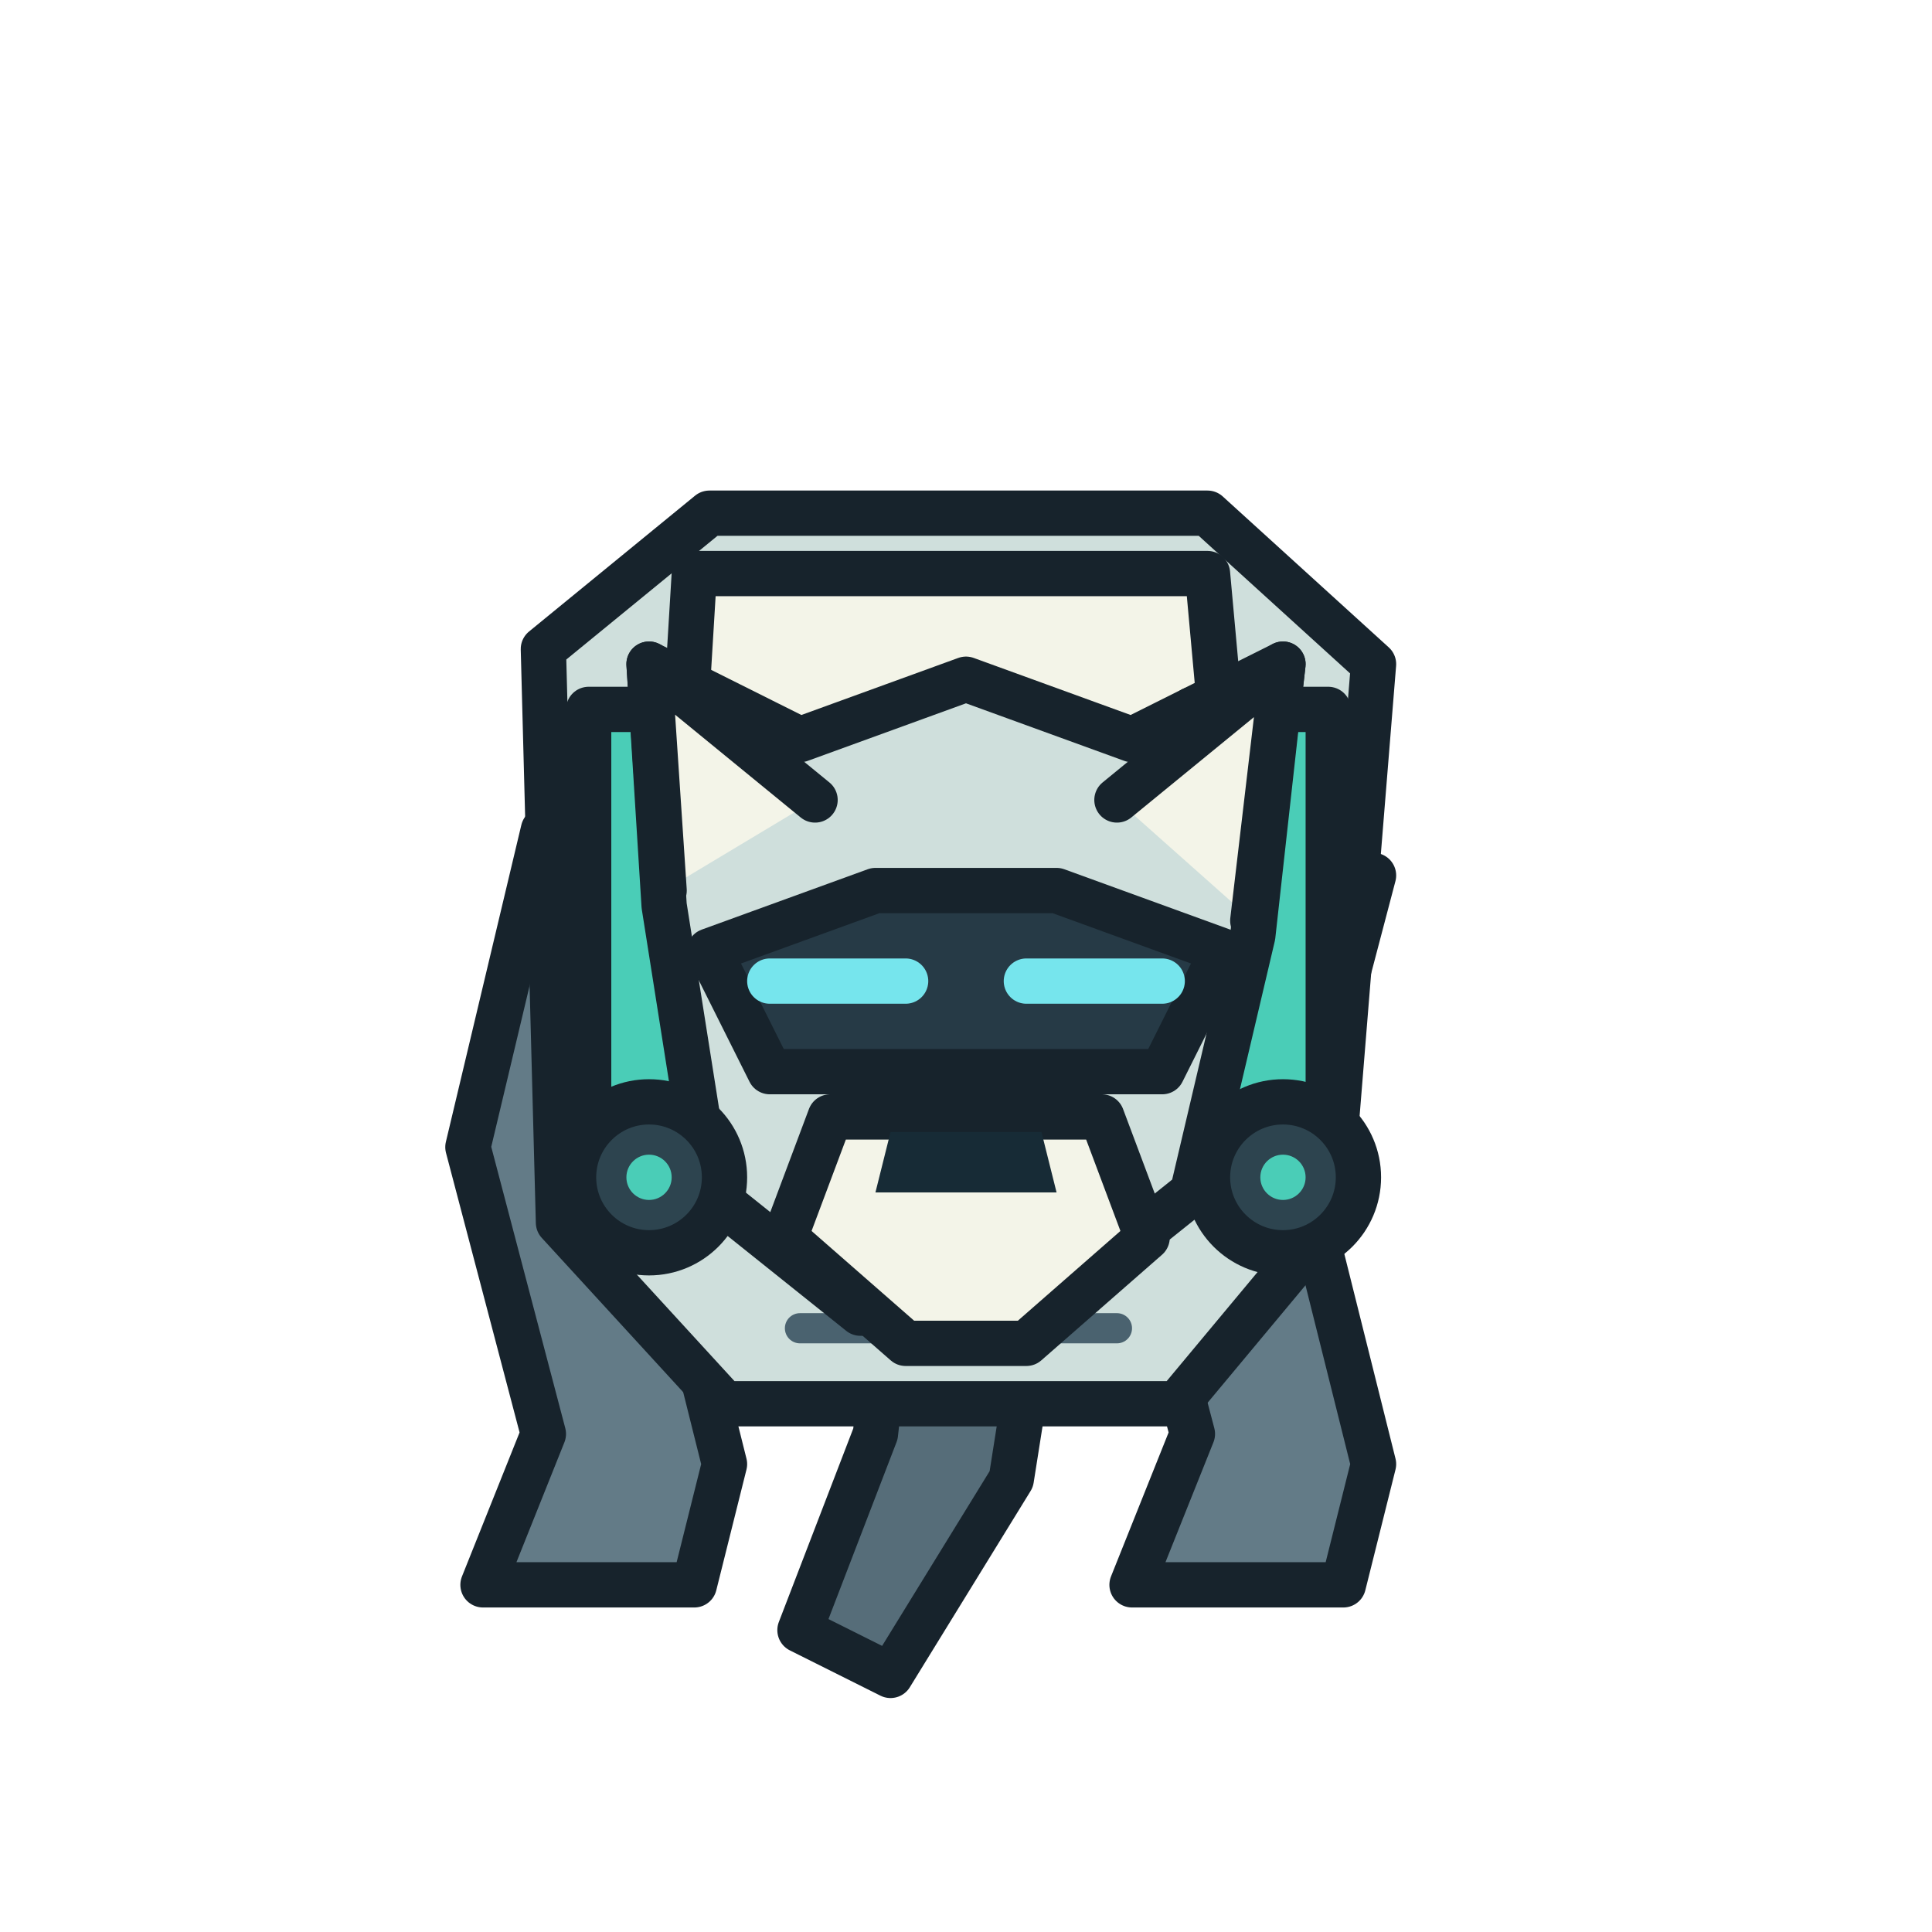
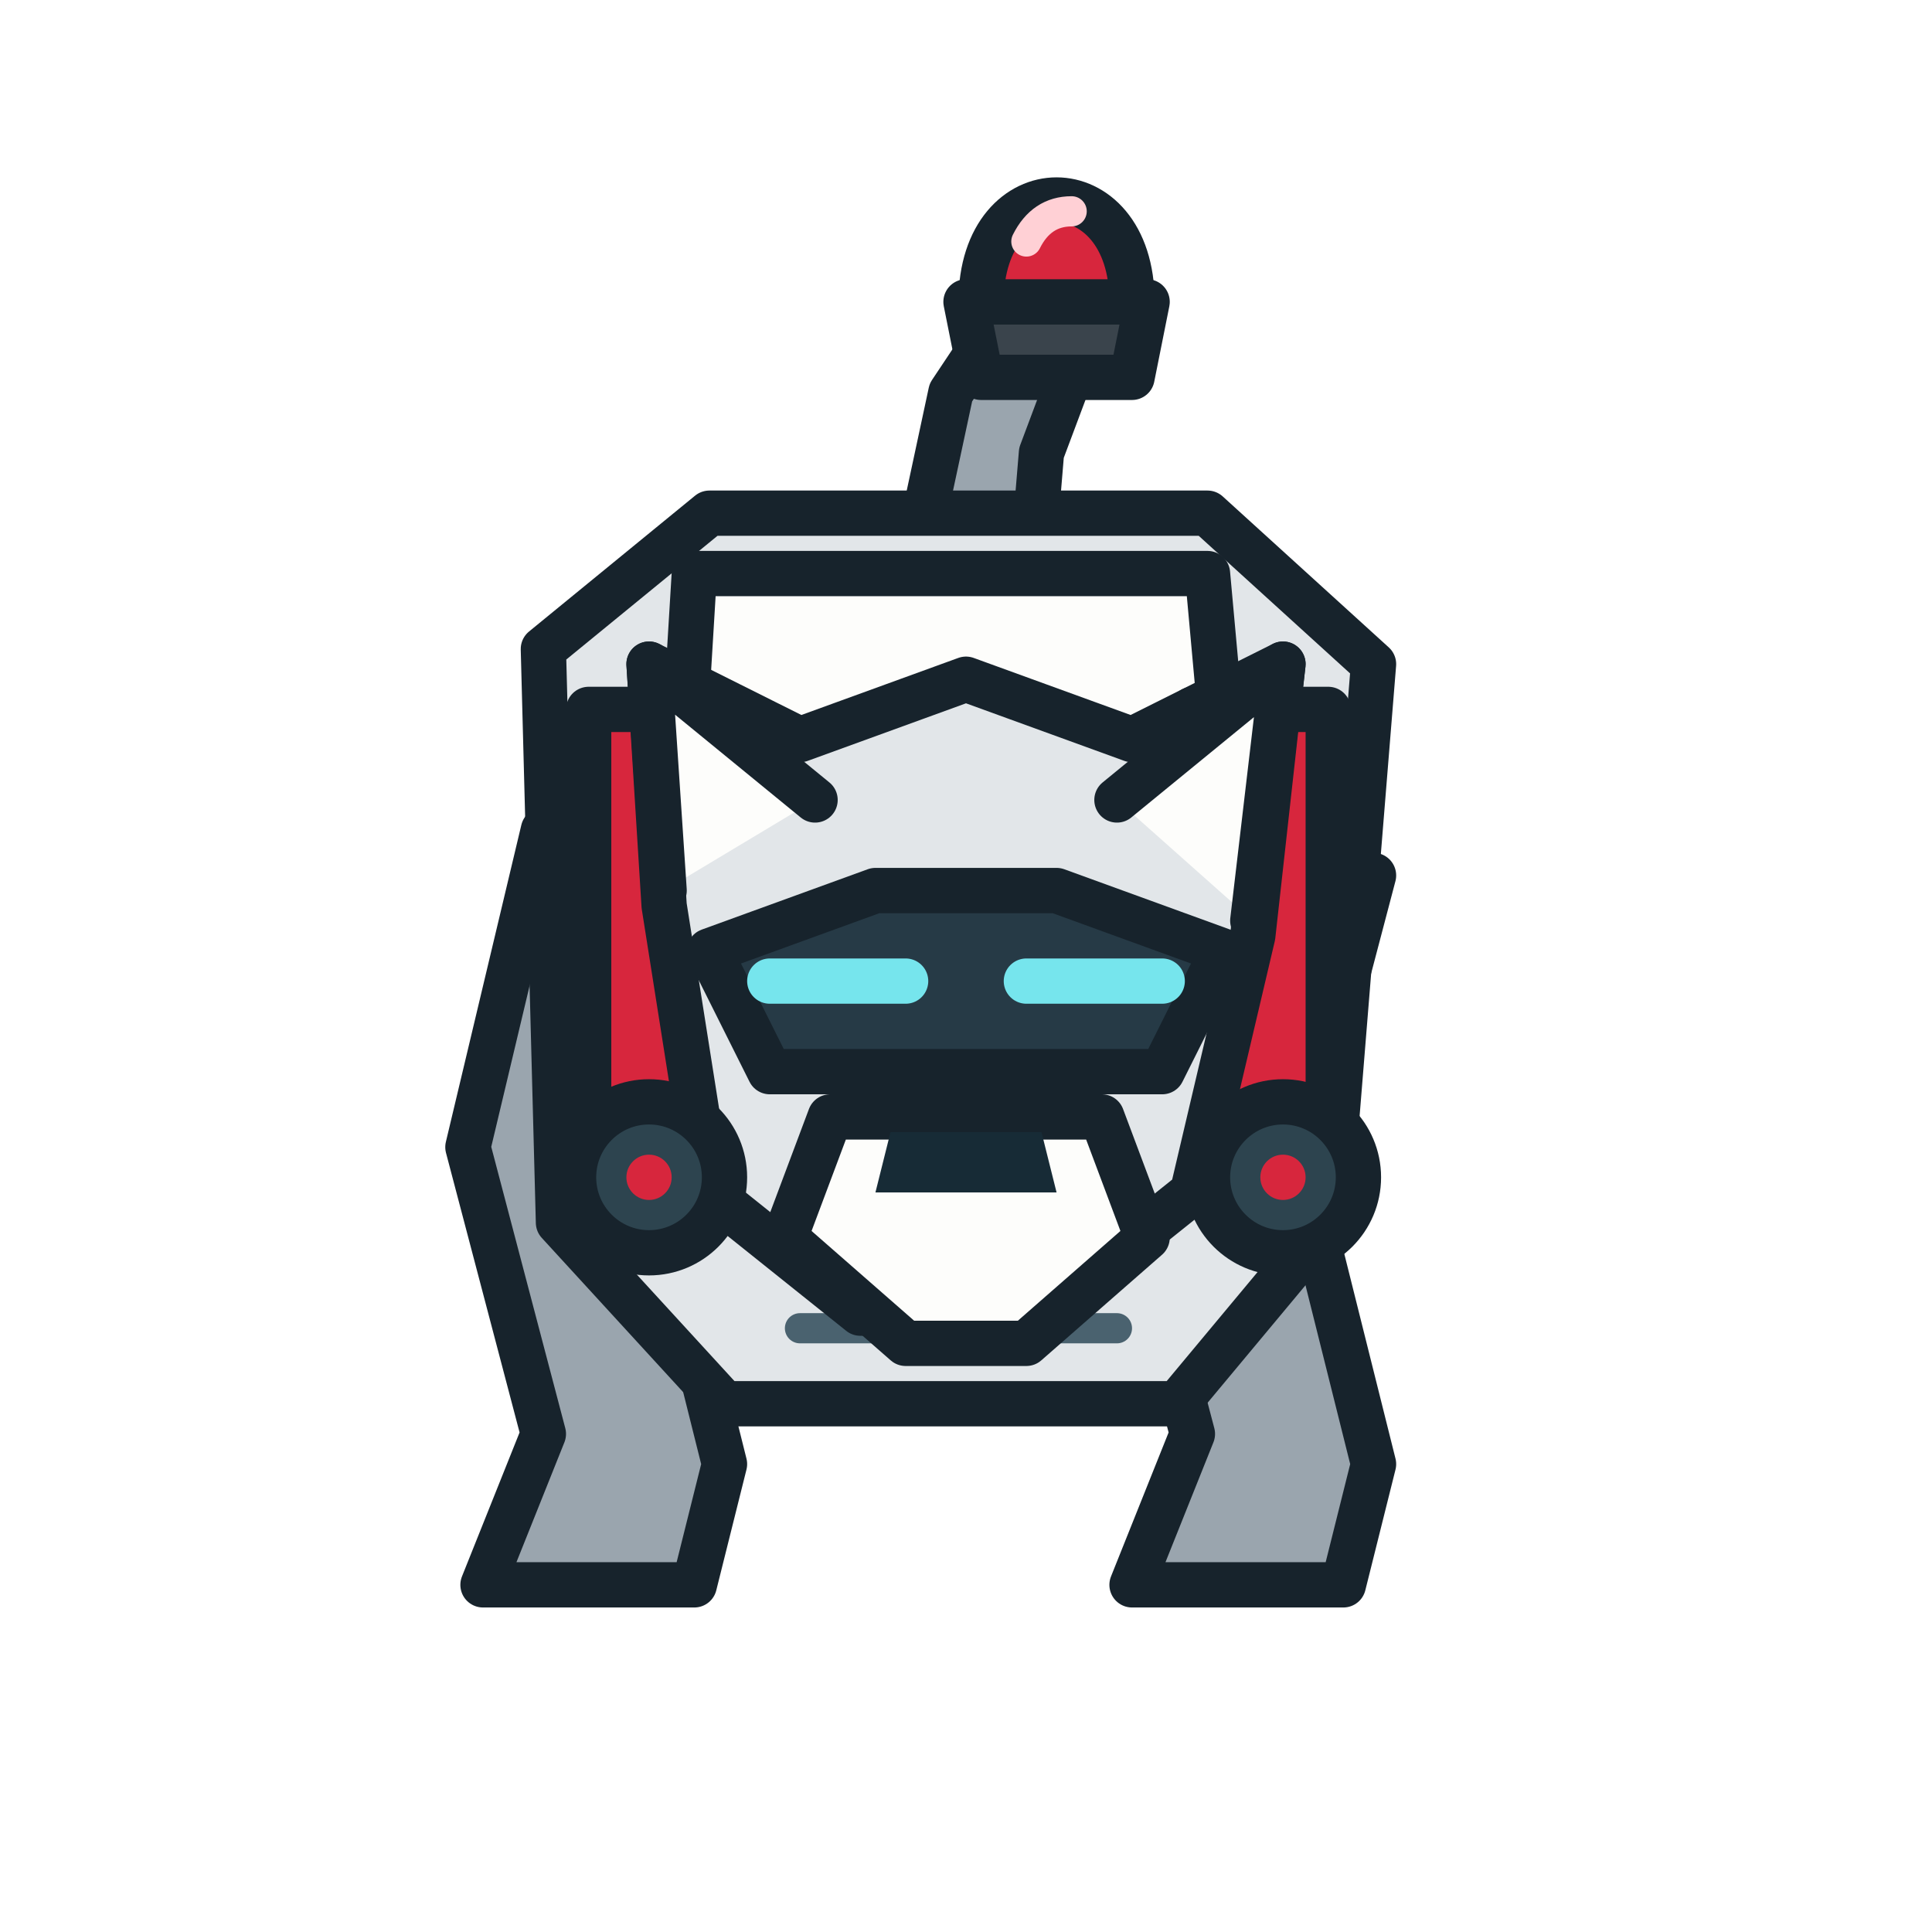
<svg xmlns="http://www.w3.org/2000/svg" width="128" height="128" viewBox="0 0 128 128">
  <g stroke="#17232c" stroke-width="3" stroke-linecap="round" stroke-linejoin="round">
    <g id="part-frontFar">
-       <path d="M36 55 31 76 36 95 32 105 46 105 48 97 43 77 48 58Z" fill="#637b87" />
+       <path d="M36 55 31 76 36 95 32 105 46 105 48 97 43 77 48 58Z" fill="#9aa5ae" />
    </g>
    <g id="part-frontNear">
-       <path d="M79 55 74 76 79 95 75 105 89 105 91 97 86 77 91 58Z" fill="#637b87" />
+       <path d="M79 55 74 76 79 95 75 105 89 105 91 97 86 77 91 58Z" fill="#9aa5ae" />
    </g>
    <g id="part-body">
-       <path d="M60 77 58 95 53 108 59 111 67 98 70 79" fill="#566d79" />
-       <path d="M36 43 47 34 80 34 91 44 88 81 78 93 48 93 37 81Z" fill="#cfdfdc" />
-       <path d="M46 38H80L83 71 75 80H52L44 71Z" fill="#f3f4e8" />
+       <path d="M60 40 63 26 67 20 72 22 69 30 68 42" fill="#9aa5ae" />
+       <path d="M64 20H76L75 25H65Z" fill="#3a444c" />
+       <path d="M65 20C65 11 75 11 75 20Z" fill="#d7263d" />
+       <path d="M68 16q1-2 3-2" stroke="#ffd0d5" stroke-width="2" fill="none" />
+       <path d="M36 43 47 34 80 34 91 44 88 81 78 93 48 93 37 81Z" fill="#e2e6e9" />
+       <path d="M46 38H80L83 71 75 80H52L44 71Z" fill="#fdfdfb" />
      <path d="M52 83H75 M53 88H74" stroke="#4a626f" stroke-width="2" />
-       <path d="M39 47H48V79H39Z M79 47H88V79H79Z" fill="#4acdb7" />
-       <path d="M59 48H68V56H76V65H68V73H59V65H51V56H59Z" fill="#4acdb7" stroke="none" />
-       <path d="M44 60 43 44 53 49 64 45 75 49 85 44 83 62 79 79 69 87H57L47 79Z" fill="#cfdfdc" />
-       <path d="M44 59 43 44 54 53 M74 53 85 44 83 61" fill="#f3f4e8" />
+       <path d="M39 47H48V79H39Z M79 47H88V79H79Z" fill="#d7263d" />
+       <path d="M59 48H68V56H76V65H68V73H59V65H51V56H59Z" fill="#d7263d" stroke="none" />
+       <path d="M44 60 43 44 53 49 64 45 75 49 85 44 83 62 79 79 69 87H57L47 79Z" fill="#e2e6e9" />
+       <path d="M44 59 43 44 54 53 M74 53 85 44 83 61" fill="#fdfdfb" />
      <path d="M47 63 58 59H70L81 63 77 71H51Z" fill="#263a46" />
      <path d="M51 65H60 M68 65H77" stroke="#76e5ed" stroke-width="3" />
-       <path d="M55 74H73L76 82 68 89H60L52 82Z" fill="#f3f4e8" />
+       <path d="M55 74H73L76 82 68 89H60L52 82Z" fill="#fdfdfb" />
      <path d="M59 75H69L70 79H58Z" fill="#172b36" stroke="none" />
      <circle cx="43" cy="78" r="5" fill="#2d444f" />
-       <circle cx="43" cy="78" r="1.5" fill="#4acdb7" stroke="none" />
+       <circle cx="43" cy="78" r="1.5" fill="#d7263d" stroke="none" />
      <circle cx="85" cy="78" r="5" fill="#2d444f" />
-       <circle cx="85" cy="78" r="1.5" fill="#4acdb7" stroke="none" />
+       <circle cx="85" cy="78" r="1.5" fill="#d7263d" stroke="none" />
    </g>
  </g>
</svg>
